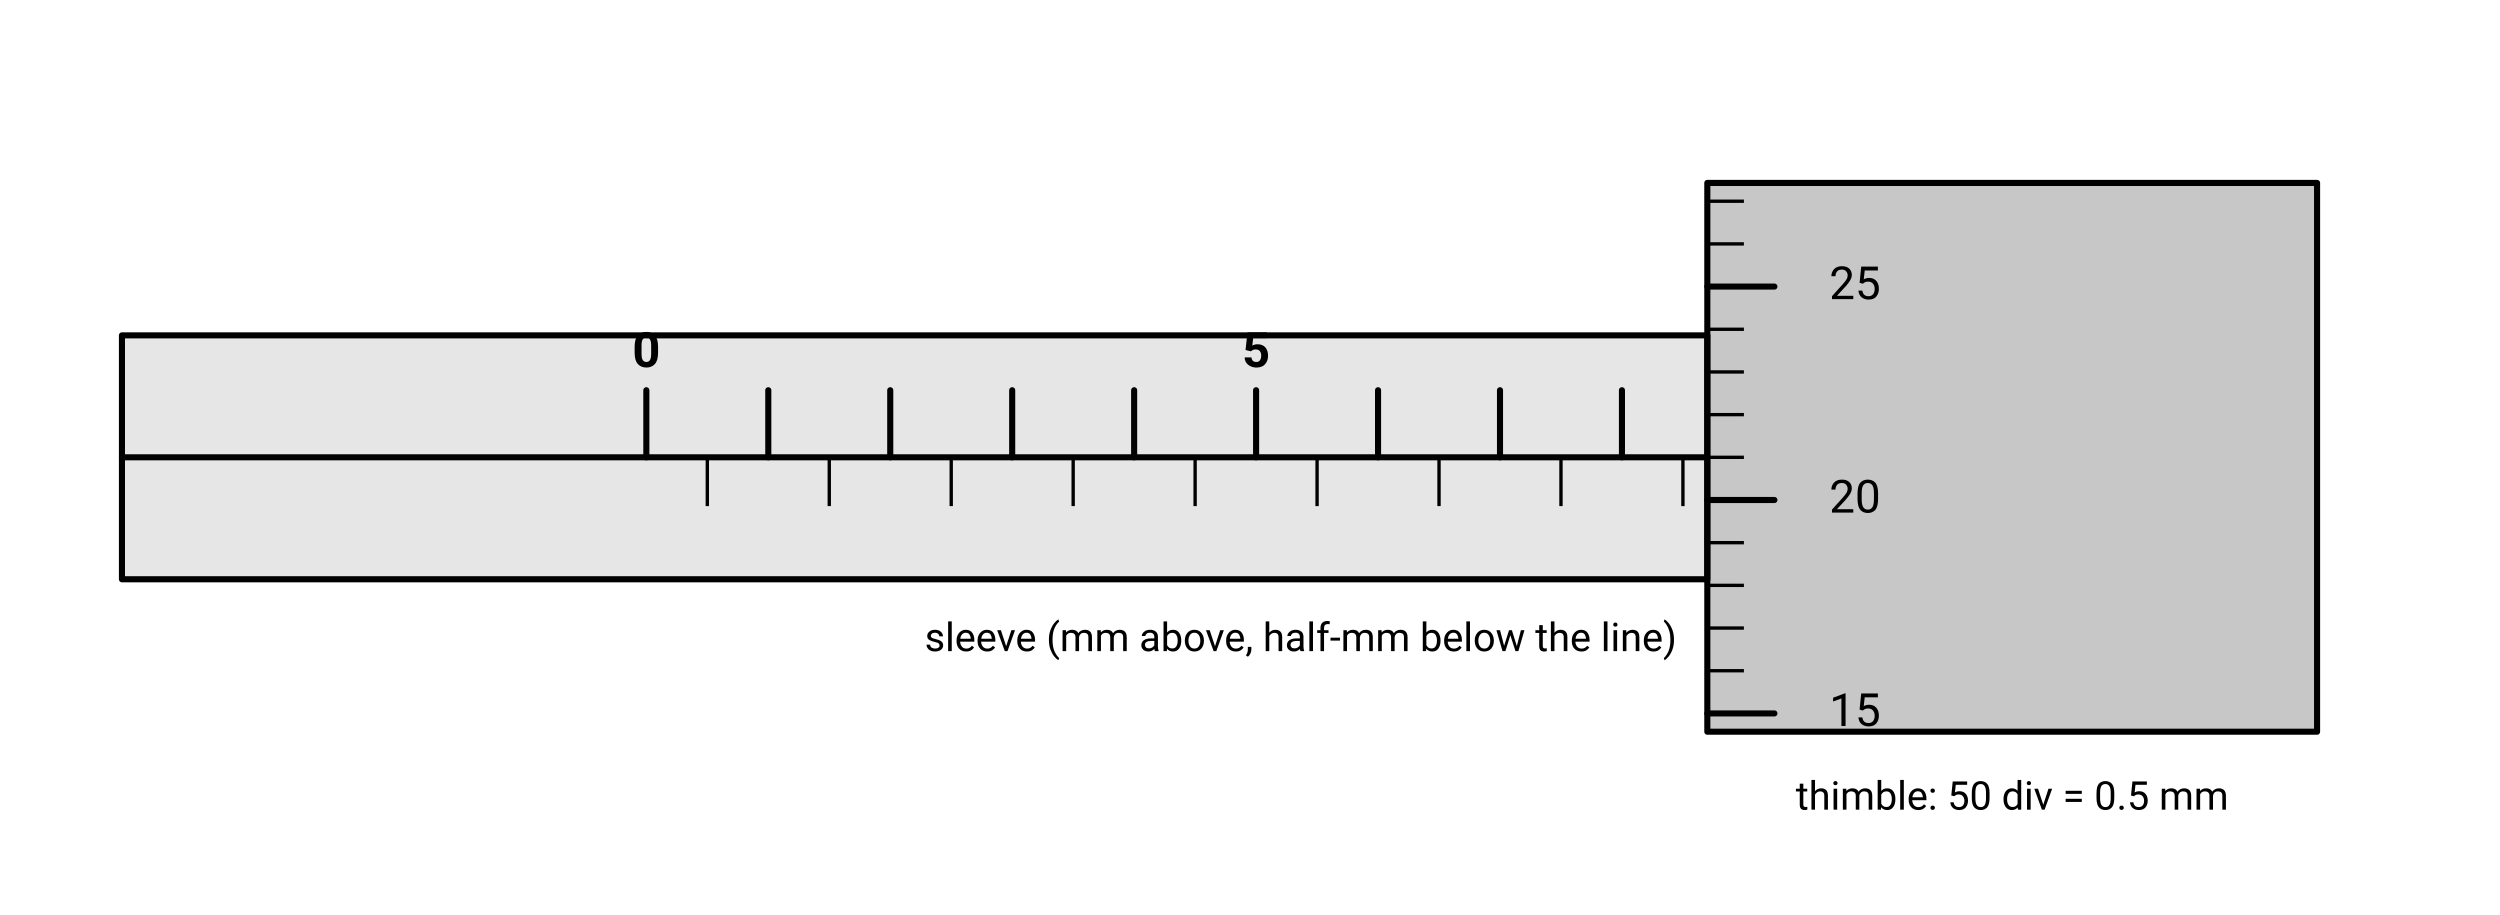
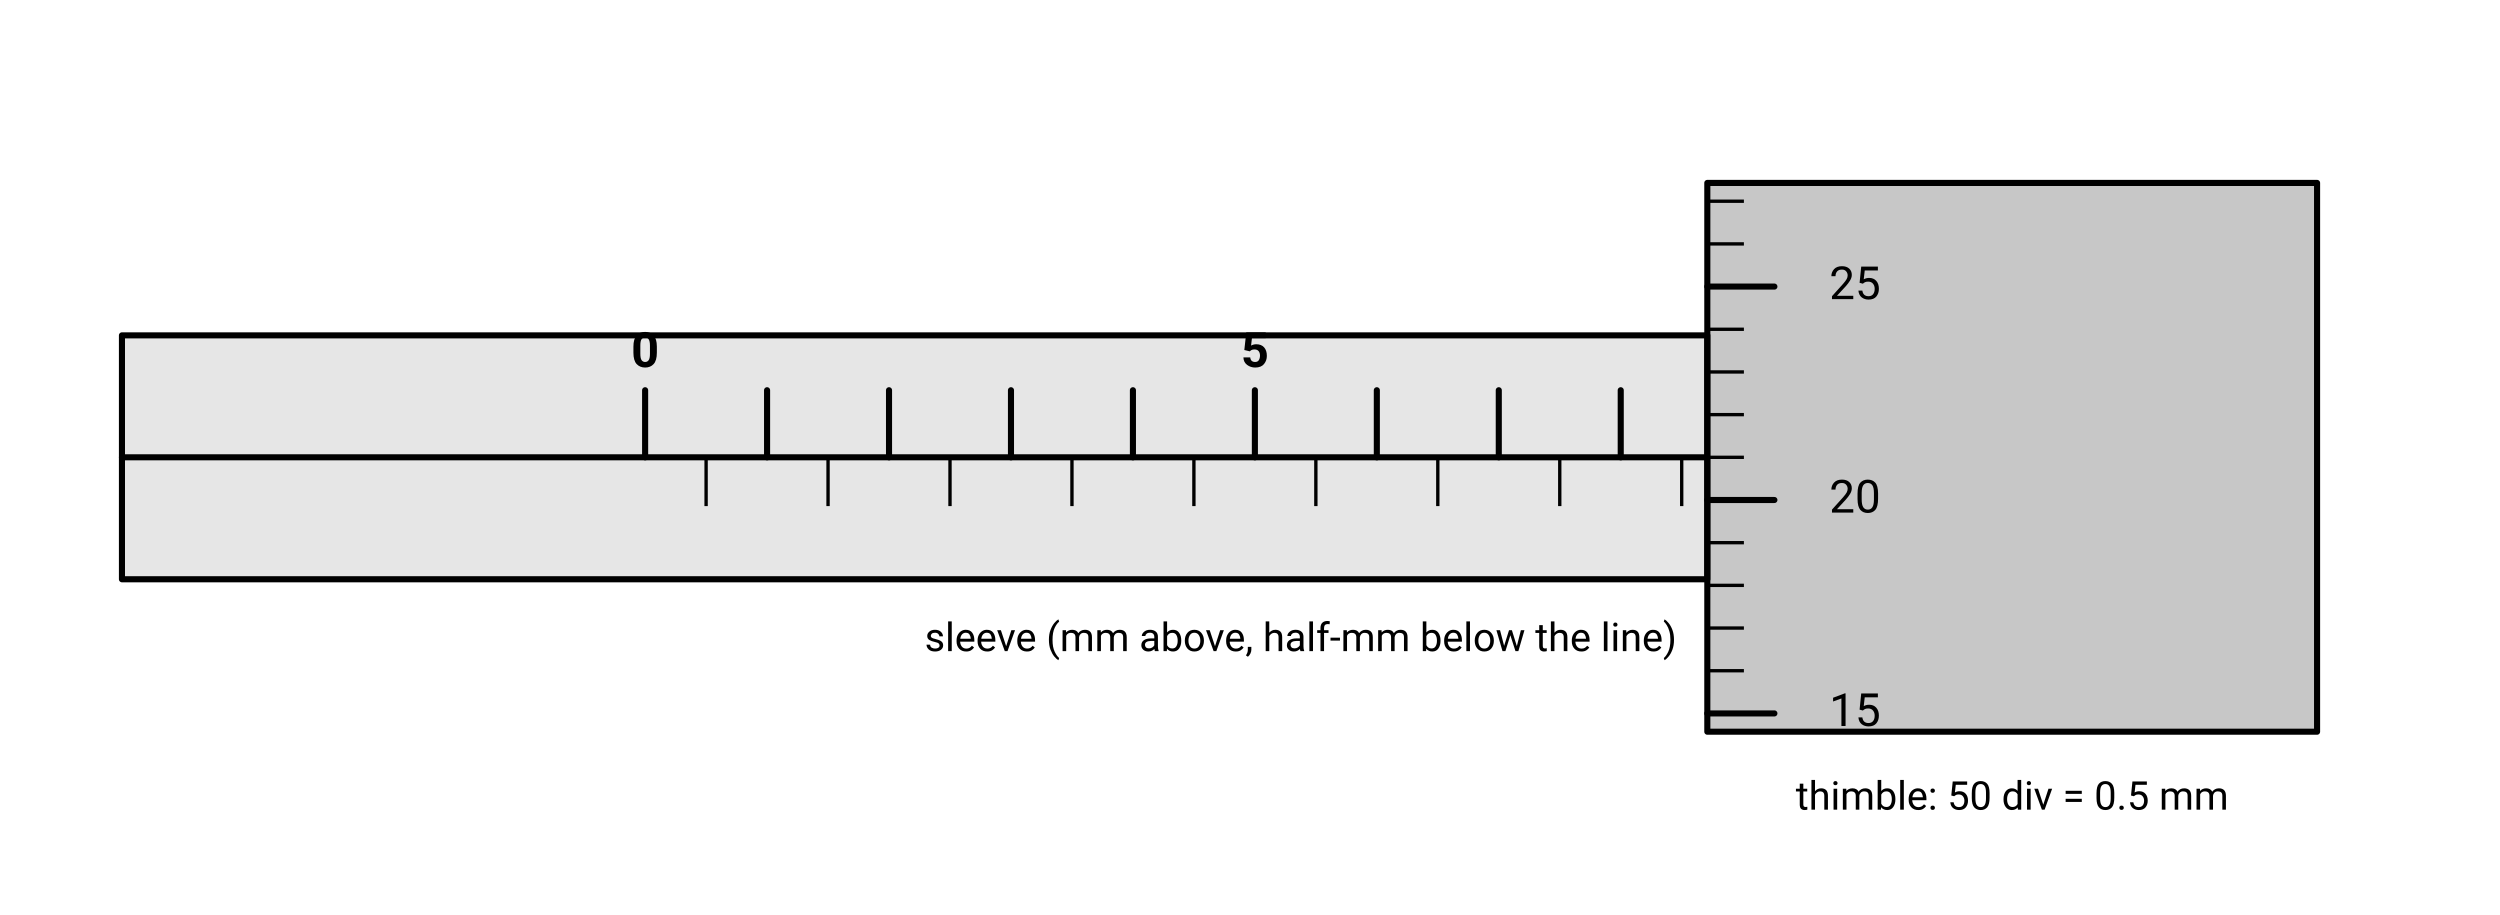
<svg xmlns="http://www.w3.org/2000/svg" viewBox="0 0 820 300" role="img" aria-label="Figure">
  <style>.s{fill:none;stroke:currentColor;stroke-width:2;stroke-linejoin:round;stroke-linecap:round}.thin{fill:none;stroke:currentColor;stroke-width:1.1}.lead{fill:none;stroke:currentColor;stroke-width:1.2;opacity:.85}.f{fill:currentColor;fill-opacity:.10;stroke:currentColor;stroke-width:2;stroke-linejoin:round}.f2{fill:currentColor;fill-opacity:.22;stroke:currentColor;stroke-width:2;stroke-linejoin:round}.k{fill:currentColor;stroke:none}.d{fill:none;stroke:currentColor;stroke-width:1.5;stroke-dasharray:6 4}.cl{fill:none;stroke:currentColor;stroke-width:1;stroke-dasharray:14 4 3 4;opacity:.7}.acc{fill:none;stroke:#e8590c;stroke-width:2.4;stroke-linecap:round}.accf{fill:#e8590c;stroke:none}.acct{fill:#e8590c;stroke:none}.tx{fill:currentColor;font-family:system-ui,-apple-system,"Segoe UI",Roboto,Arial,sans-serif}text{font-family:system-ui,-apple-system,"Segoe UI",Roboto,Arial,sans-serif}</style>
  <rect class="f" x="40.0" y="110.0" width="520.0" height="80.0" rx="0" />
  <line class="s" x1="40.0" y1="150.0" x2="560.0" y2="150.0" />
-   <line class="s" x1="212.0" y1="150.0" x2="212.0" y2="128.0" />
-   <text class="tx" x="212.0" y="116.0" font-size="16" text-anchor="middle" font-weight="bold" dominant-baseline="middle">0</text>
-   <line class="thin" x1="232.0" y1="150.0" x2="232.0" y2="166.0" />
-   <line class="s" x1="252.0" y1="150.0" x2="252.0" y2="128.0" />
-   <line class="thin" x1="272.0" y1="150.0" x2="272.0" y2="166.0" />
-   <line class="s" x1="292.0" y1="150.0" x2="292.0" y2="128.0" />
-   <line class="thin" x1="312.0" y1="150.0" x2="312.0" y2="166.0" />
-   <line class="s" x1="332.0" y1="150.0" x2="332.0" y2="128.0" />
-   <line class="thin" x1="352.0" y1="150.0" x2="352.0" y2="166.0" />
-   <line class="s" x1="372.0" y1="150.0" x2="372.0" y2="128.0" />
-   <line class="thin" x1="392.0" y1="150.0" x2="392.0" y2="166.0" />
-   <line class="s" x1="412.0" y1="150.0" x2="412.0" y2="128.0" />
-   <text class="tx" x="412.0" y="116.0" font-size="16" text-anchor="middle" font-weight="bold" dominant-baseline="middle">5</text>
-   <line class="thin" x1="432.0" y1="150.0" x2="432.0" y2="166.0" />
-   <line class="s" x1="452.0" y1="150.0" x2="452.0" y2="128.0" />
-   <line class="thin" x1="472.0" y1="150.0" x2="472.0" y2="166.0" />
-   <line class="s" x1="492.0" y1="150.0" x2="492.0" y2="128.0" />
-   <line class="thin" x1="512.0" y1="150.0" x2="512.0" y2="166.0" />
-   <line class="s" x1="532.0" y1="150.0" x2="532.0" y2="128.0" />
-   <line class="thin" x1="552.0" y1="150.0" x2="552.0" y2="166.0" />
+   <line class="s" x1="211.6" y1="150.0" x2="211.6" y2="128.0" />
+   <text class="tx" x="211.6" y="116.0" font-size="16" text-anchor="middle" font-weight="bold" dominant-baseline="middle">0</text>
+   <line class="thin" x1="231.6" y1="150.0" x2="231.6" y2="166.0" />
+   <line class="s" x1="251.6" y1="150.0" x2="251.6" y2="128.0" />
+   <line class="thin" x1="271.6" y1="150.0" x2="271.6" y2="166.0" />
+   <line class="s" x1="291.6" y1="150.0" x2="291.6" y2="128.0" />
+   <line class="thin" x1="311.6" y1="150.0" x2="311.6" y2="166.0" />
+   <line class="s" x1="331.6" y1="150.0" x2="331.6" y2="128.0" />
+   <line class="thin" x1="351.6" y1="150.0" x2="351.6" y2="166.0" />
+   <line class="s" x1="371.6" y1="150.0" x2="371.6" y2="128.0" />
+   <line class="thin" x1="391.6" y1="150.0" x2="391.6" y2="166.0" />
+   <line class="s" x1="411.6" y1="150.0" x2="411.6" y2="128.0" />
+   <text class="tx" x="411.6" y="116.0" font-size="16" text-anchor="middle" font-weight="bold" dominant-baseline="middle">5</text>
+   <line class="thin" x1="431.6" y1="150.0" x2="431.6" y2="166.0" />
+   <line class="s" x1="451.6" y1="150.0" x2="451.6" y2="128.0" />
+   <line class="thin" x1="471.6" y1="150.0" x2="471.6" y2="166.0" />
+   <line class="s" x1="491.6" y1="150.0" x2="491.6" y2="128.0" />
+   <line class="thin" x1="511.6" y1="150.0" x2="511.6" y2="166.0" />
+   <line class="s" x1="531.6" y1="150.0" x2="531.6" y2="128.0" />
+   <line class="thin" x1="551.6" y1="150.0" x2="551.6" y2="166.0" />
  <rect class="f2" x="560.0" y="60.0" width="200.0" height="180.0" rx="0" />
  <line class="s" x1="560.0" y1="234.0" x2="582.0" y2="234.0" />
  <text class="tx" x="600.0" y="234.0" font-size="15" text-anchor="start" font-weight="normal" dominant-baseline="middle">15</text>
  <line class="thin" x1="560.0" y1="220.0" x2="572.0" y2="220.0" />
  <line class="thin" x1="560.0" y1="206.0" x2="572.0" y2="206.0" />
  <line class="thin" x1="560.0" y1="192.0" x2="572.0" y2="192.0" />
  <line class="thin" x1="560.0" y1="178.0" x2="572.0" y2="178.0" />
  <line class="s" x1="560.0" y1="164.0" x2="582.0" y2="164.0" />
  <text class="tx" x="600.0" y="164.0" font-size="15" text-anchor="start" font-weight="normal" dominant-baseline="middle">20</text>
  <line class="thin" x1="560.0" y1="150.0" x2="572.0" y2="150.0" />
  <line class="thin" x1="560.0" y1="136.0" x2="572.0" y2="136.0" />
  <line class="thin" x1="560.0" y1="122.0" x2="572.0" y2="122.0" />
  <line class="thin" x1="560.0" y1="108.0" x2="572.0" y2="108.0" />
  <line class="s" x1="560.0" y1="94.0" x2="582.0" y2="94.0" />
  <text class="tx" x="600.0" y="94.0" font-size="15" text-anchor="start" font-weight="normal" dominant-baseline="middle">25</text>
  <line class="thin" x1="560.0" y1="80.0" x2="572.0" y2="80.0" />
  <line class="thin" x1="560.0" y1="66.0" x2="572.0" y2="66.0" />
  <text class="tx" x="550.0" y="210.0" font-size="13" text-anchor="end" font-weight="normal" dominant-baseline="middle">sleeve (mm above, half-mm below the line)</text>
  <text class="tx" x="660.0" y="262.0" font-size="13" text-anchor="middle" font-weight="normal" dominant-baseline="middle">thimble: 50 div = 0.5 mm</text>
</svg>
